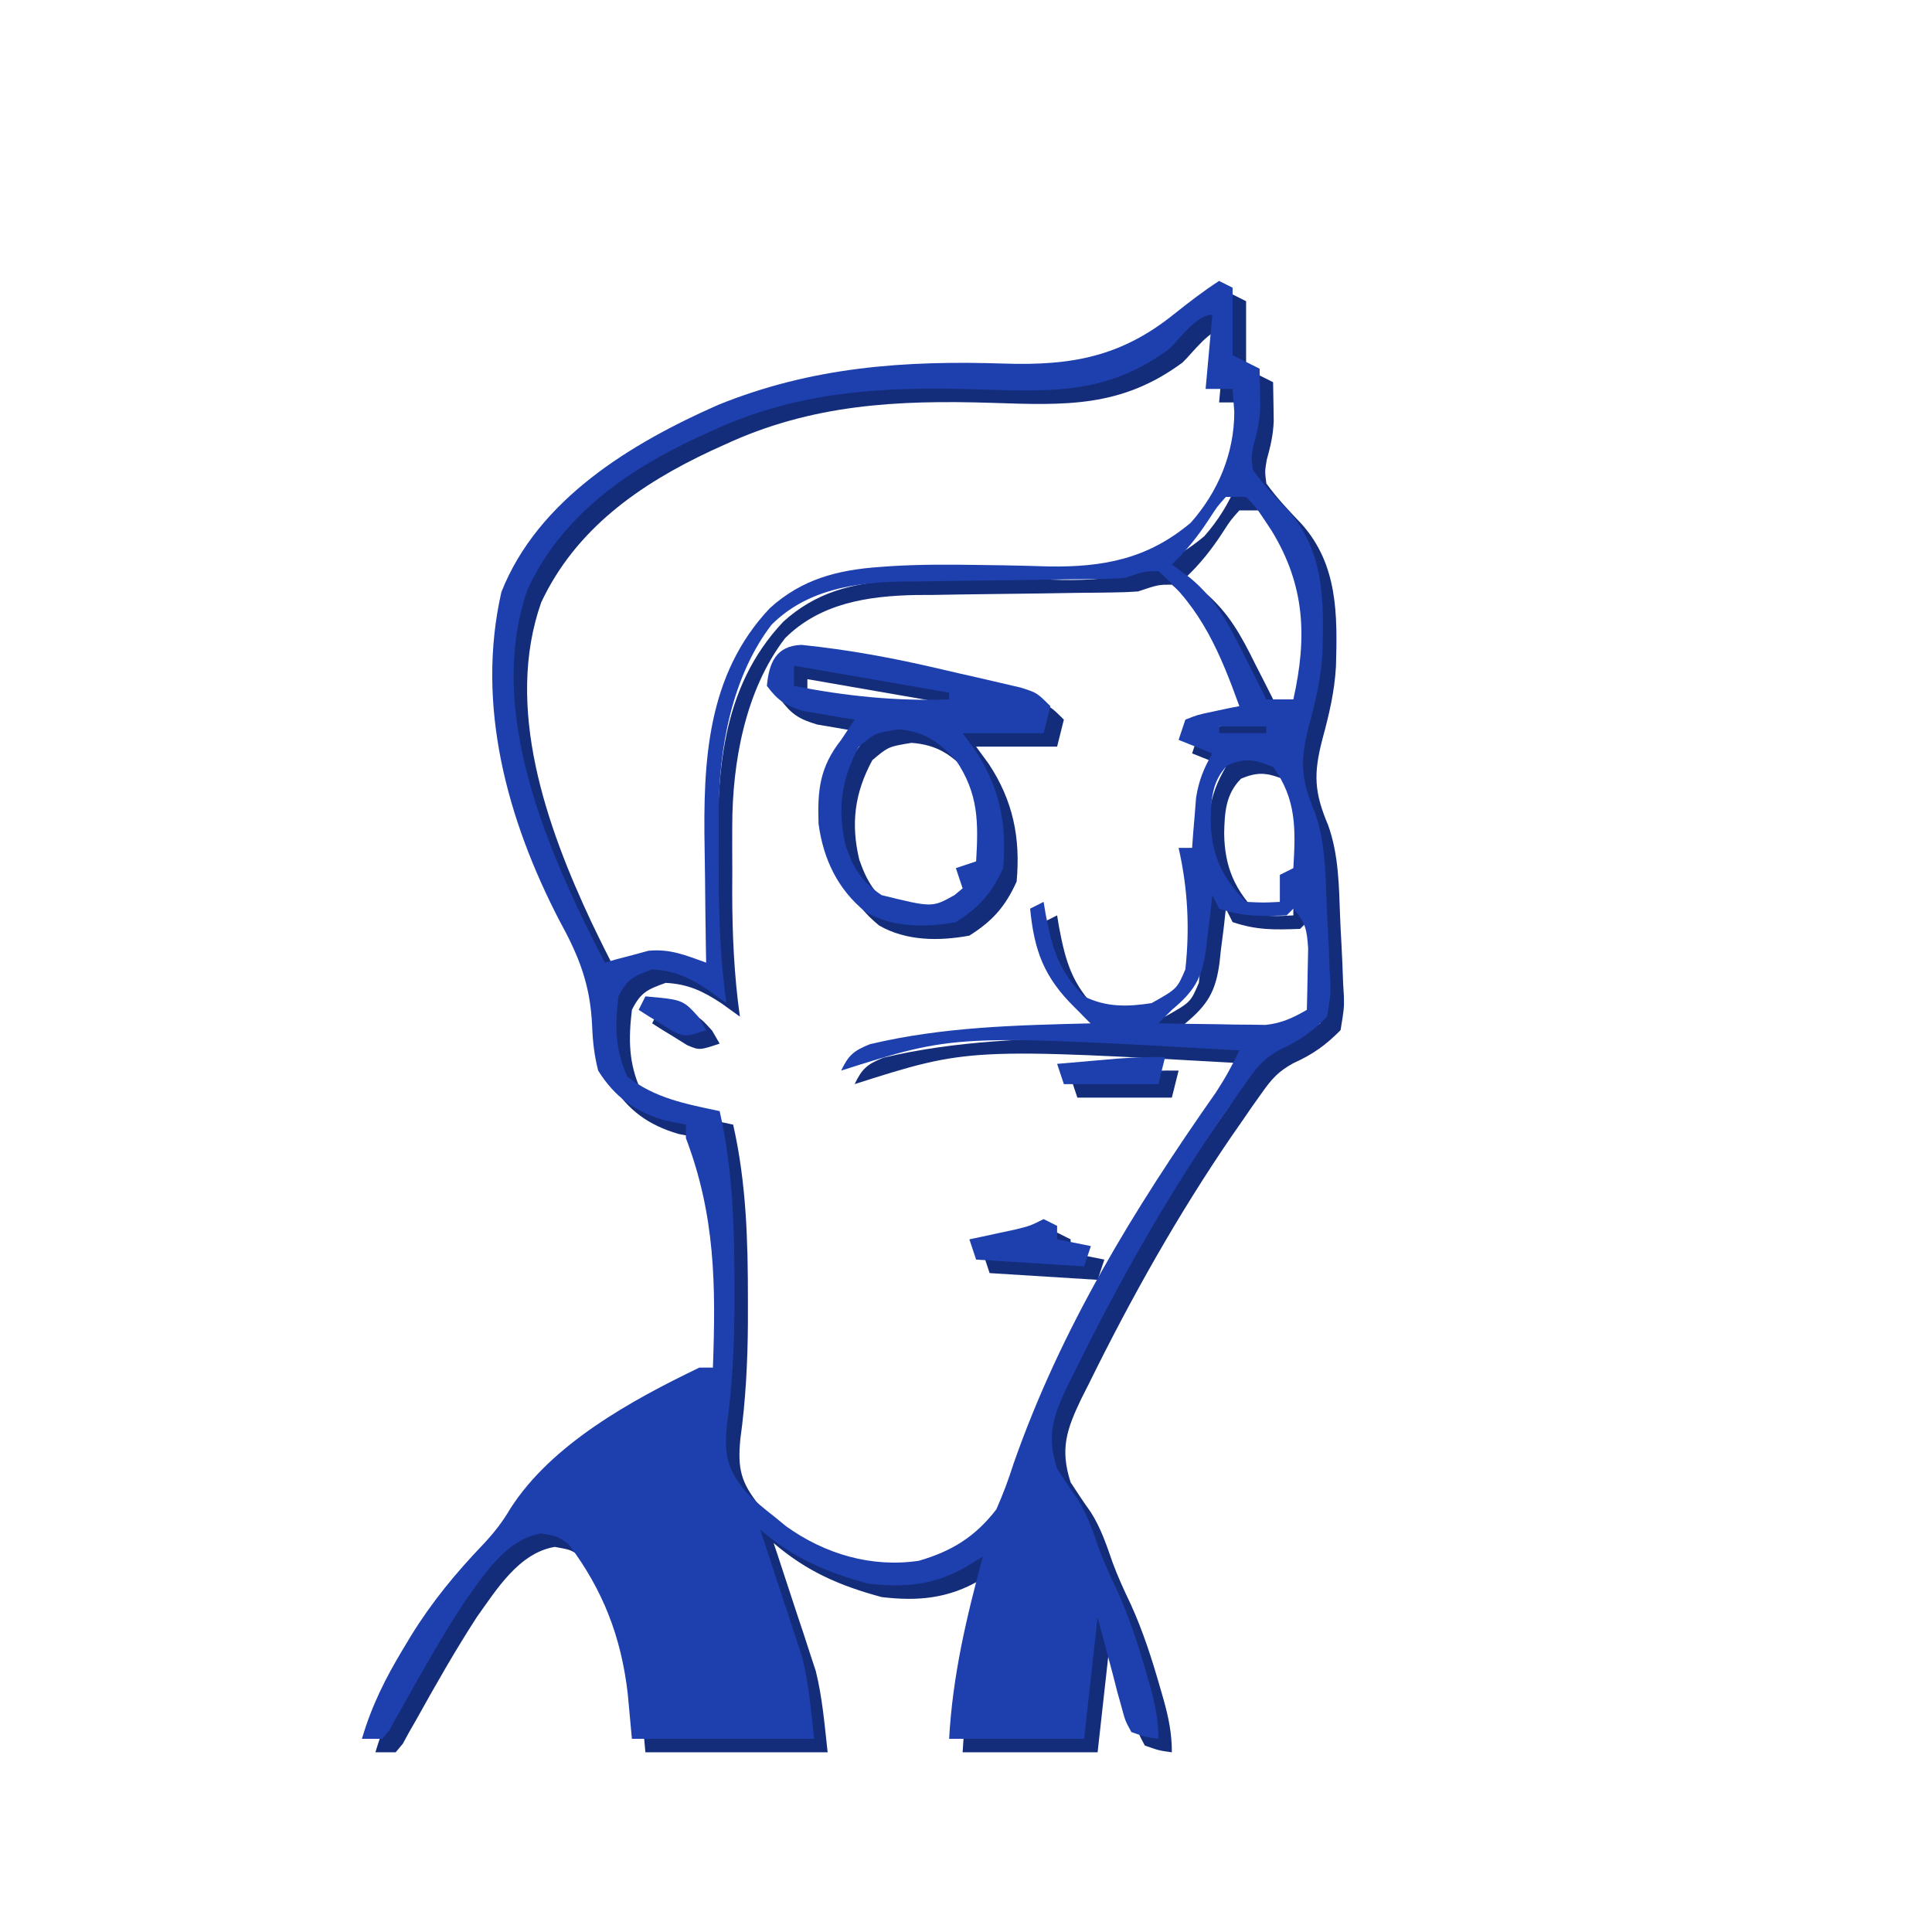
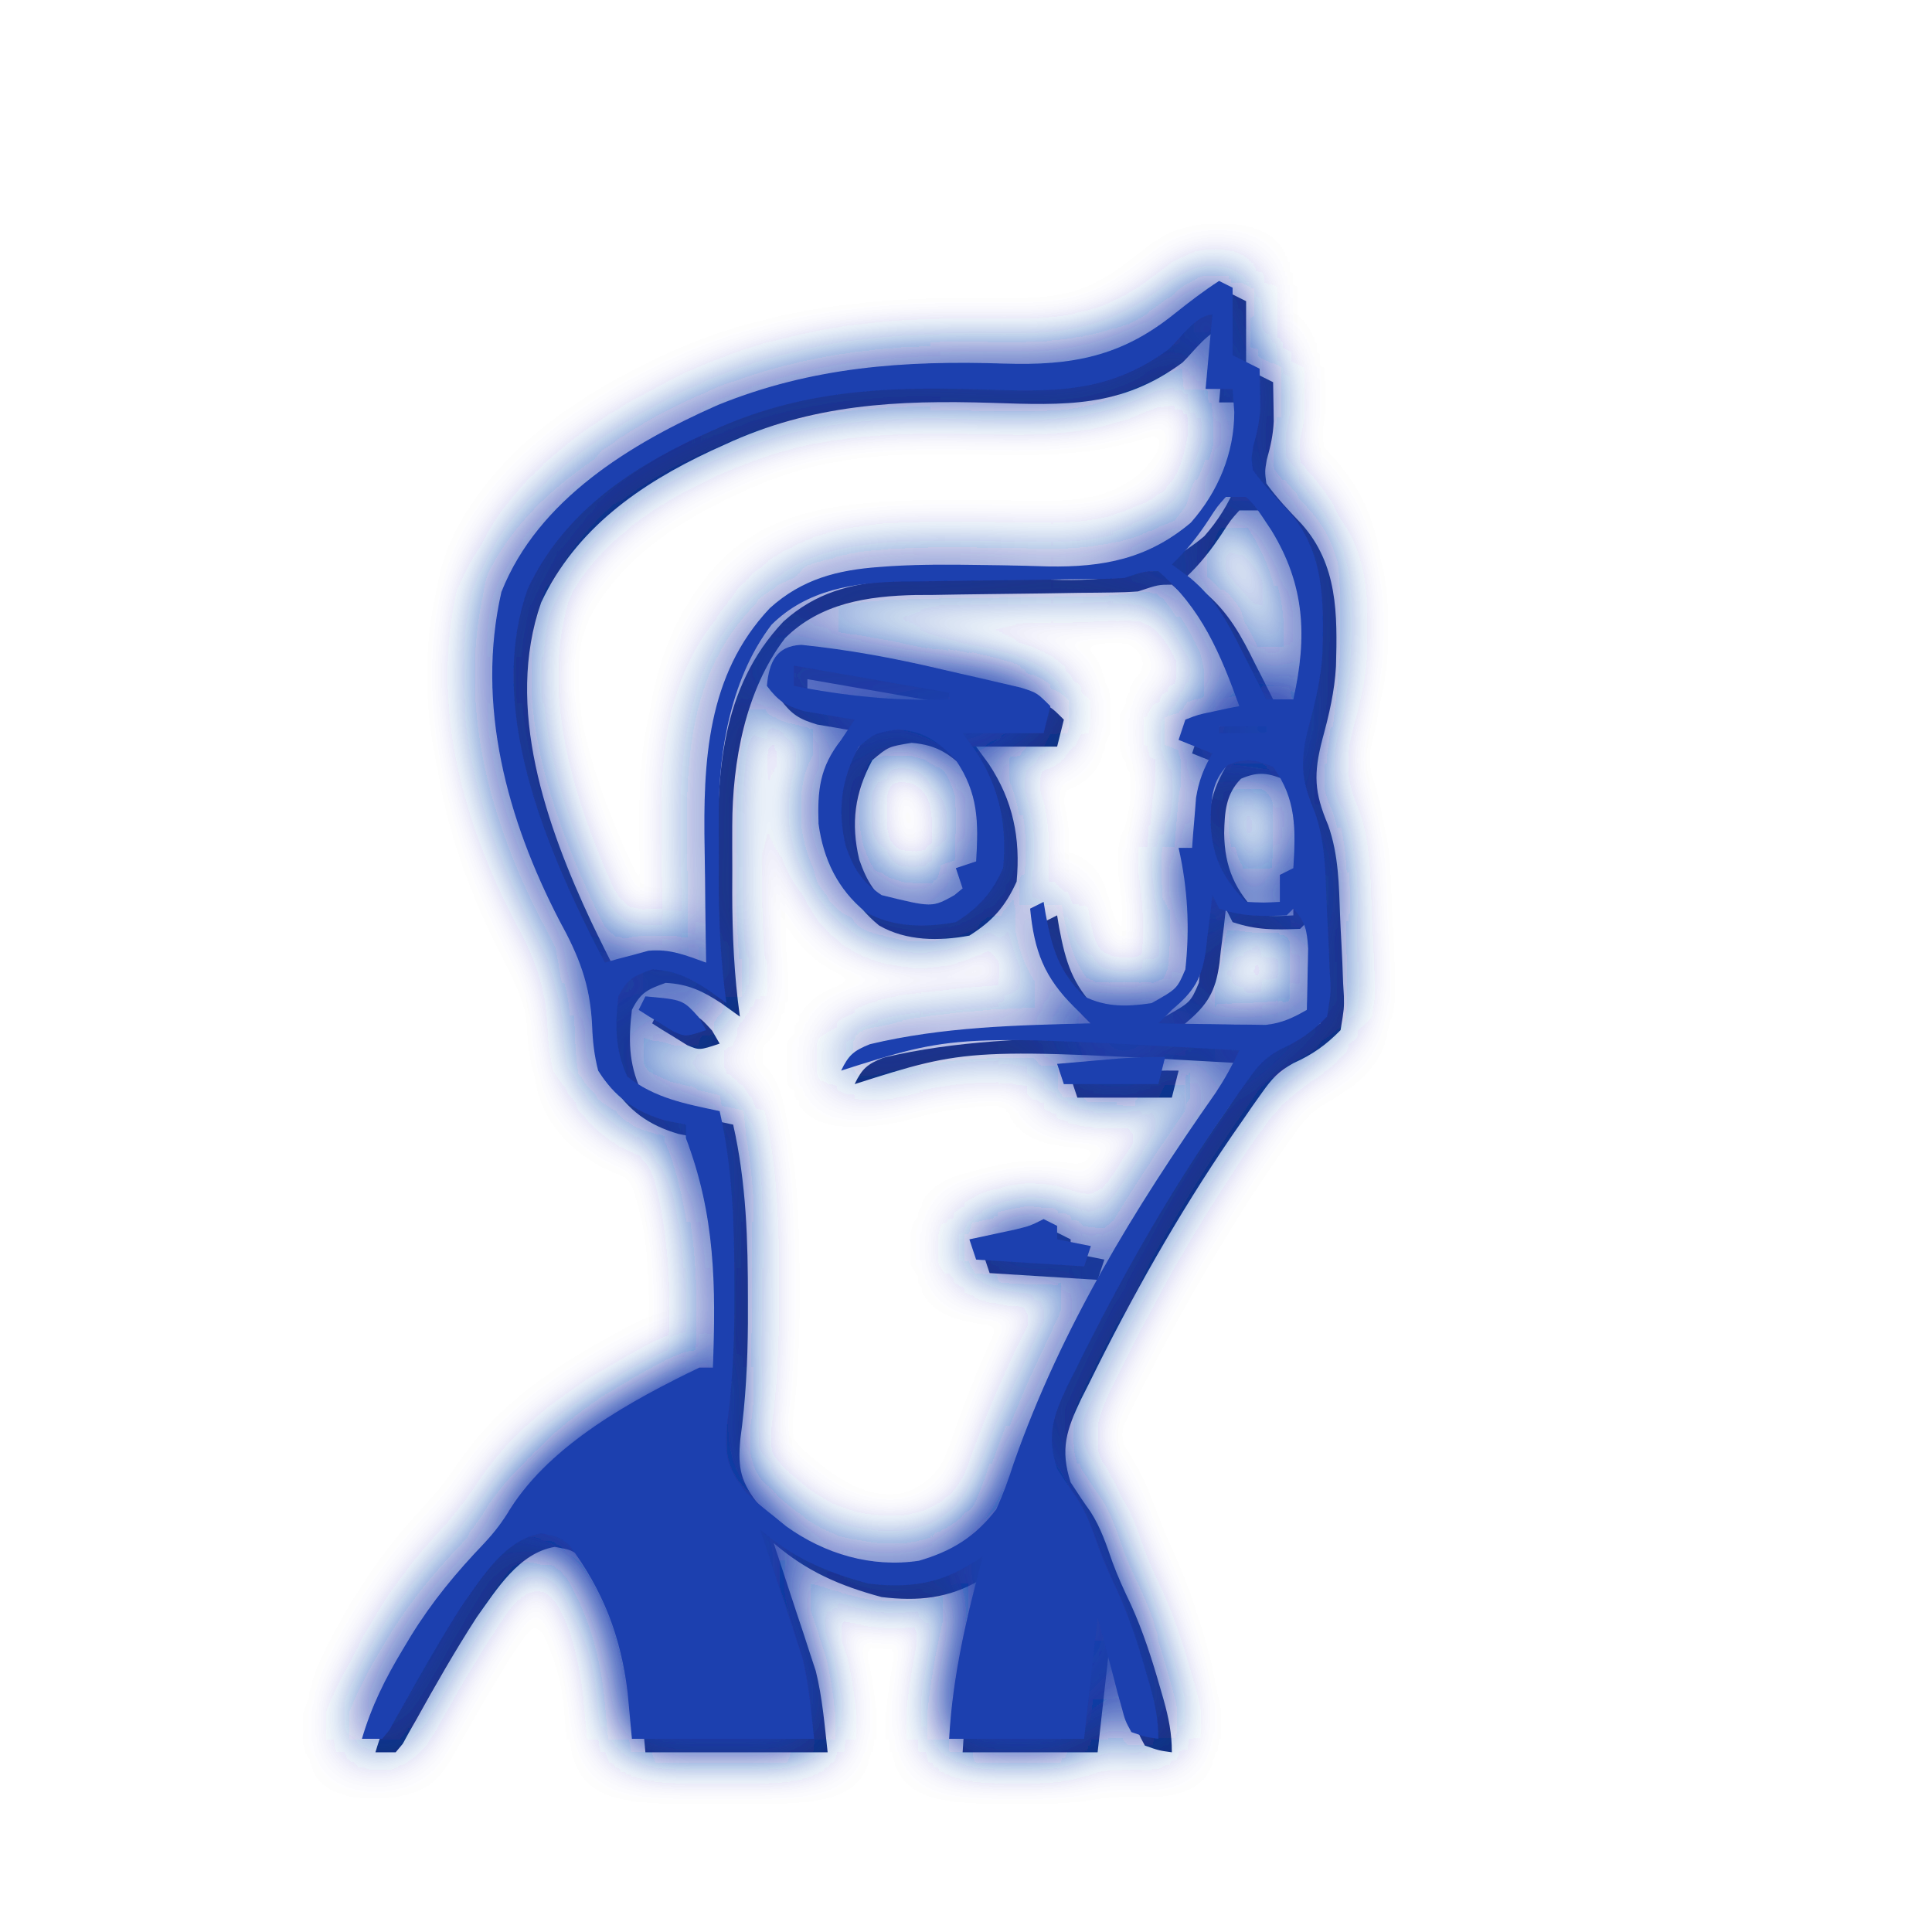
<svg xmlns="http://www.w3.org/2000/svg" version="1.1" width="229" height="229" viewBox="0 0 229 229">
+   <defs>
+     <filter id="glow">
+       <feGaussianBlur stdDeviation="4" result="blur" />
+       <feMerge>
+         <feMergeNode in="blur" />
+         <feMergeNode in="blur" />
+         <feMergeNode in="SourceGraphic" />
+       </feMerge>
+     </filter>
+   </defs>
  <g transform="translate(22.9,22.9) scale(0.8)">
    <g transform="translate(2,2)">
      <path d="M0 0 C0.33 0.165 0.33 0.165 2 1 C2 4.3 2 7.6 2 11 C2.66 11.33 2.66 11.33 6 13 C6.028 14.187 6.047 15.375 6.062 16.562 C6.068 16.929 6.068 16.929 6.094 18.785 C6.006 20.866 5.615 22.506 5.062 24.5 C4.77 26.223 4.77 26.223 5 28 C6.57 30.189 8.35 32.043 10.207 33.992 C15.598 40.03 15.533 47.381 15.316 55.113 C15.101 58.878 14.298 62.237 13.312 65.875 C11.956 71.061 12.097 73.779 14.16 78.648 C15.718 83.01 15.756 87.58 15.928 92.176 C15.978 93.446 16.041 94.715 16.115 95.984 C16.229 98.01 16.307 100.034 16.375 102.062 C16.413 102.694 16.452 103.325 16.491 103.975 C16.523 105.785 16.523 105.785 16 109 C13.793 111.242 11.853 112.616 8.994 113.903 C6.783 115.12 5.822 116.2 4.371 118.246 C3.899 118.909 3.427 119.571 2.941 120.253 C2.445 120.974 1.949 121.695 1.438 122.438 C0.914 123.192 0.39 123.946 -0.15 124.723 C-8.124 136.384 -15.018 148.641 -21.25 161.312 C-21.645 162.095 -22.041 162.877 -22.448 163.683 C-24.582 168.166 -25.597 171.056 -24 176 C-23.037 177.476 -22.071 178.95 -21.039 180.379 C-19.525 182.742 -18.697 185.247 -17.777 187.887 C-16.986 190.037 -16.048 192.058 -15.062 194.125 C-13.254 198.119 -11.956 202.17 -10.75 206.375 C-10.575 206.982 -10.4 207.59 -10.219 208.215 C-9.468 210.919 -9 213.177 -9 216 C-10.907 215.739 -10.907 215.739 -13 215 C-13.913 213.326 -13.913 213.326 -14.484 211.184 C-14.677 210.496 -14.87 209.808 -15.069 209.099 C-15.294 208.221 -15.519 207.343 -15.75 206.438 C-16.492 203.653 -17.235 200.869 -18 198 C-18.66 203.94 -19.32 209.88 -20 216 C-26.6 216 -33.2 216 -40 216 C-39.479 206.616 -37.44 198.047 -35 189 C-35.788 189.481 -36.575 189.962 -37.387 190.457 C-42.062 193.218 -46.649 193.649 -52 193 C-58.244 191.312 -63.113 189.192 -68 185 C-67.897 185.31 -67.897 185.31 -67.373 186.877 C-66.427 189.727 -65.495 192.582 -64.562 195.438 C-64.4 195.924 -64.4 195.924 -63.576 198.389 C-63.264 199.352 -62.951 200.316 -62.629 201.309 C-62.485 201.746 -62.485 201.746 -61.756 203.959 C-60.777 207.895 -60.448 211.969 -60 216 C-68.91 216 -77.82 216 -87 216 C-87.206 213.773 -87.412 211.545 -87.625 209.25 C-88.593 200.917 -91.285 193.925 -96.379 187.172 C-98 186 -98 186 -100.426 185.566 C-105.72 186.458 -109.013 191.82 -112 196 C-115.208 200.963 -118.131 206.092 -120.998 211.258 C-121.329 211.833 -121.659 212.408 -122 213 C-122.311 213.57 -122.621 214.141 -122.942 214.729 C-123.291 215.148 -123.64 215.568 -124 216 C-124.99 216 -125.98 216 -127 216 C-125.579 211.151 -123.542 207.07 -120.938 202.75 C-120.544 202.094 -120.151 201.438 -119.745 200.762 C-116.597 195.661 -113.067 191.401 -108.918 187.066 C-107.341 185.368 -106.166 183.854 -105 181.875 C-98.88 172.308 -86.994 165.806 -77 161 C-76.34 161 -75.68 161 -75 161 C-74.551 148.813 -74.643 138.457 -79 127 C-79 126.34 -79 125.68 -79 125 C-80.031 124.794 -81.062 124.588 -82.125 124.375 C-86.525 123.078 -89.55 120.912 -92 117 C-92.578 114.74 -92.806 112.672 -92.895 110.344 C-93.171 104.207 -94.856 100.023 -97.75 94.75 C-105.47 79.846 -110.159 62.864 -106.336 46.086 C-100.908 32.35 -87.071 24.034 -74.25 18.375 C-60.325 12.727 -46.626 11.754 -31.775 12.247 C-21.808 12.56 -14.503 11.224 -6.625 4.875 C-4.461 3.156 -2.324 1.497 0 0 Z M-7.406 10.078 C-16.488 16.808 -24.853 16.421 -35.688 16.062 C-49.662 15.628 -62.342 16.253 -75.25 22.25 C-75.918 22.553 -76.585 22.856 -77.273 23.168 C-87.885 28.134 -97.337 34.766 -102.438 45.625 C-107.914 61.176 -101.66 78.798 -95 93 C-93.709 95.69 -92.39 98.36 -91 101 C-90.42 100.832 -89.84 100.665 -89.242 100.492 C-88.852 100.39 -88.852 100.39 -86.875 99.875 C-86.109 99.666 -85.344 99.457 -84.555 99.242 C-81.303 98.934 -79.047 99.911 -76 101 C-76.016 100.124 -76.031 99.248 -76.048 98.345 C-76.103 95.035 -76.137 91.725 -76.165 88.415 C-76.18 86.993 -76.2 85.571 -76.226 84.15 C-76.458 71.275 -75.921 58.371 -66.555 48.473 C-61.815 44.192 -56.573 42.817 -50.25 42.375 C-49.68 42.334 -49.11 42.293 -48.523 42.251 C-44.216 41.995 -39.935 42.009 -35.621 42.082 C-35.051 42.09 -35.051 42.09 -32.169 42.129 C-29.888 42.167 -27.607 42.224 -25.327 42.3 C-17.166 42.439 -10.554 41.182 -4.188 35.812 C-0.14 31.23 2.239 25.543 2.25 19.438 C2.167 18.303 2.085 17.169 2 16 C0.68 16 -0.64 16 -2 16 C-1.67 12.37 -1.34 8.74 -1 5 C-3.338 5 -5.791 8.529 -7.406 10.078 Z M1 32 C-0.281 33.426 -0.281 33.426 -1.5 35.312 C-3.146 37.829 -4.811 39.931 -7 42 C-6.1 42.664 -5.2 43.328 -4.273 44.012 C-0.601 47.072 1.29 50.573 3.375 54.812 C3.729 55.505 4.084 56.198 4.449 56.912 C5.312 58.602 6.158 60.3 7 62 C8.32 62 9.64 62 11 62 C13.073 52.736 12.723 45.108 7.793 37.02 C5.413 33.417 5.413 33.417 4 32 C3.01 32 2.02 32 1 32 Z M-14 44 C-15.287 44.098 -16.579 44.145 -17.87 44.158 C-18.255 44.163 -18.255 44.163 -20.208 44.189 C-21.039 44.196 -21.87 44.203 -22.727 44.211 C-24.499 44.239 -26.271 44.268 -28.043 44.297 C-30.827 44.338 -33.611 44.375 -36.396 44.401 C-39.09 44.429 -41.783 44.475 -44.477 44.523 C-44.886 44.525 -44.886 44.525 -46.959 44.533 C-54.077 44.682 -61.095 45.745 -66.312 50.938 C-72.19 58.611 -74.122 69.276 -74.133 78.738 C-74.134 79.806 -74.135 80.874 -74.137 81.975 C-74.133 83.076 -74.129 84.178 -74.125 85.312 C-74.129 86.402 -74.133 87.492 -74.137 88.615 C-74.129 94.813 -73.864 100.86 -73 107 C-73.443 106.68 -73.443 106.68 -75.688 105.062 C-78.441 103.242 -80.635 102.177 -84 102 C-86.706 102.977 -87.703 103.405 -89 106 C-89.516 110.306 -89.502 113.901 -87.688 117.875 C-83.61 121.099 -79.022 121.935 -74 123 C-72.04 131.647 -71.807 140.156 -71.812 149 C-71.813 149.571 -71.813 149.571 -71.813 152.458 C-71.853 158.273 -72.142 163.869 -72.938 169.625 C-73.353 174.008 -72.849 176.058 -70.062 179.5 C-68.082 181.352 -68.082 181.352 -66 183 C-65.385 183.503 -64.77 184.005 -64.137 184.523 C-58.412 188.624 -51.499 190.675 -44.473 189.621 C-39.602 188.203 -36.135 186.073 -33 182 C-31.991 179.7 -31.188 177.564 -30.438 175.188 C-23.416 155.156 -12.616 137.541 -0.505 120.276 C0.845 118.234 1.964 116.214 3 114 C-39.102 111.623 -39.102 111.623 -56 117 C-54.891 114.692 -54.145 114.058 -51.734 113.086 C-40.934 110.513 -30.067 110.27 -19 110 C-19.394 109.612 -19.394 109.612 -21.391 107.648 C-25.949 103.164 -27.387 99.25 -28 93 C-27.34 92.67 -26.68 92.34 -26 92 C-25.902 92.592 -25.804 93.183 -25.703 93.793 C-24.725 98.959 -23.743 102.257 -20 106 C-16.74 107.63 -13.565 107.552 -10 107 C-6.23 104.879 -6.23 104.879 -5 102 C-4.329 95.902 -4.639 89.979 -6 84 C-5.34 84 -4.68 84 -4 84 C-3.976 83.662 -3.976 83.662 -3.852 81.953 C-3.777 81.061 -3.702 80.169 -3.625 79.25 C-3.59 78.809 -3.59 78.809 -3.414 76.578 C-3.001 74.009 -2.288 72.242 -1 70 C-2.65 69.34 -4.3 68.68 -6 68 C-5.835 67.505 -5.835 67.505 -5 65 C-3.152 64.27 -3.152 64.27 -0.938 63.812 C-0.204 63.654 0.529 63.495 1.285 63.332 C1.851 63.222 2.417 63.113 3 63 C0.209 55.284 -2.596 48.484 -9 43 C-11 43 -11 43 -14 44 Z M0 66 C0 66.33 0 66.66 0 67 C2.31 67 4.62 67 7 67 C7 66.67 7 66.34 7 66 C4.69 66 2.38 66 0 66 Z M1.25 71.75 C-1.031 74.031 -1.178 76.75 -1.25 79.812 C-1.194 84.893 0.364 88.364 4 92 C6.625 92.125 6.625 92.125 9 92 C9 90.68 9 89.36 9 88 C9.66 87.67 10.32 87.34 11 87 C11.346 81.23 11.477 76.795 8 72 C5.308 70.923 3.934 70.6 1.25 71.75 Z M-1 91 C-1.098 91.892 -1.196 92.784 -1.297 93.703 C-1.447 94.886 -1.598 96.068 -1.75 97.25 C-1.812 97.837 -1.874 98.423 -1.938 99.027 C-2.515 103.309 -3.71 105.263 -7 108 C-7.66 108.66 -8.32 109.32 -9 110 C-6.083 110.058 -3.167 110.094 -0.25 110.125 C0.575 110.142 1.4 110.159 2.25 110.176 C3.049 110.182 3.848 110.189 4.672 110.195 C5.038 110.201 5.038 110.201 6.894 110.227 C9.299 109.968 10.913 109.192 13 108 C13.054 106.063 13.093 104.125 13.125 102.188 C13.148 101.109 13.171 100.03 13.195 98.918 C13.009 96.136 12.814 95.036 11 93 C10.67 93.33 10.34 93.66 10 94 C6.191 94.141 3.625 94.208 0 93 C-0.33 92.34 -0.66 91.68 -1 91 Z " fill="#142d7a" transform="translate(152,13)" />
      <path d="M0 0 C7.021 0.718 13.841 1.986 20.704 3.609 C22.465 4.024 24.229 4.422 25.994 4.82 C27.111 5.08 28.228 5.34 29.379 5.607 C30.388 5.842 31.397 6.076 32.436 6.318 C34.875 7.08 34.875 7.08 36.875 9.08 C36.545 10.4 36.215 11.72 35.875 13.08 C31.915 13.08 27.955 13.08 23.875 13.08 C24.494 13.925 25.113 14.771 25.75 15.642 C29.35 21.08 30.473 26.622 29.875 33.08 C28.185 36.798 26.308 38.911 22.875 41.08 C18.378 41.903 13.546 41.902 9.5 39.58 C5.359 36.215 3.236 31.744 2.528 26.513 C2.357 21.527 2.694 18.118 5.875 14.08 C6.549 13.084 7.217 12.085 7.875 11.08 C7.532 11.025 7.532 11.025 5.793 10.748 C4.892 10.589 3.991 10.431 3.063 10.267 C2.169 10.117 1.276 9.966 0.356 9.81 C-2.328 9.02 -3.46 8.304 -5.125 6.08 C-4.813 2.651 -3.777 0.142 0 0 Z M-1.125 3.08 C-1.125 4.07 -1.125 5.06 -1.125 6.08 C6.628 7.595 13.976 8.36 21.875 8.08 C21.875 7.75 21.875 7.42 21.875 7.08 C18.08 6.42 18.08 6.42 -1.125 3.08 Z M21.875 8.08 C25.875 9.08 25.875 9.08 25.875 9.08 Z M8.5 15.08 C5.88 19.918 5.283 24.457 6.563 29.83 C7.717 33.112 8.91 35.103 11.875 37.08 C19.362 38.924 19.362 38.924 22.653 37.088 C23.056 36.755 23.46 36.422 23.875 36.08 C23.545 35.09 23.215 34.1 22.875 33.08 C23.865 32.75 24.855 32.42 25.875 32.08 C26.228 26.207 26.217 22.035 22.875 17.08 C20.207 14.264 18.161 12.822 14.313 12.517 C10.875 13.08 10.875 13.08 8.5 15.08 Z " fill="#142d7a" transform="translate(90.12476,66.92017)" />
      <path d="M0 0 C5.538 0.492 5.538 0.492 7.875 3.062 C8.061 3.382 8.061 3.382 9 5 C6 6 6 6 4.176 5.223 C3.561 4.84 2.946 4.457 2.312 4.062 C1.69 3.682 1.067 3.302 0.426 2.91 C-0.045 2.61 -0.515 2.309 -1 2 C-0.67 1.34 -0.34 0.68 0 0 Z " fill="#142d7a" transform="translate(67,119)" />
      <path d="M0 0 C-0.33 1.32 -0.66 2.64 -1 4 C-5.62 4 -10.24 4 -15 4 C-15.33 3.01 -15.66 2.02 -16 1 C-14.084 0.831 -12.167 0.665 -10.25 0.5 C-9.183 0.407 -8.115 0.314 -7.016 0.219 C-4.658 0.048 -2.361 -0.046 0 0 Z " fill="#142d7a" transform="translate(144,128)" />
      <path d="M0 0 C0.66 0.33 1.32 0.66 2 1 C2 1.66 2 2.32 2 3 C3.65 3.33 5.3 3.66 7 4 C6.67 4.99 6.34 5.98 6 7 C0.72 6.67 -4.56 6.34 -10 6 C-10.33 5.01 -10.66 4.02 -11 3 C-10.374 2.867 -9.747 2.734 -9.102 2.598 C-8.284 2.421 -7.467 2.244 -6.625 2.062 C-5.813 1.888 -5.001 1.714 -4.164 1.535 C-2 1 -2 1 0 0 Z " fill="#142d7a" transform="translate(126,152)" />
    </g>
-     <path d="M0 0 C0.33 0.165 0.33 0.165 2 1 C2 4.3 2 7.6 2 11 C2.66 11.33 2.66 11.33 6 13 C6.028 14.187 6.047 15.375 6.062 16.562 C6.068 16.929 6.068 16.929 6.094 18.785 C6.006 20.866 5.615 22.506 5.062 24.5 C4.77 26.223 4.77 26.223 5 28 C6.57 30.189 8.35 32.043 10.207 33.992 C15.598 40.03 15.533 47.381 15.316 55.113 C15.101 58.878 14.298 62.237 13.312 65.875 C11.956 71.061 12.097 73.779 14.16 78.648 C15.718 83.01 15.756 87.58 15.928 92.176 C15.978 93.446 16.041 94.715 16.115 95.984 C16.229 98.01 16.307 100.034 16.375 102.062 C16.413 102.694 16.452 103.325 16.491 103.975 C16.523 105.785 16.523 105.785 16 109 C13.793 111.242 11.853 112.616 8.994 113.903 C6.783 115.12 5.822 116.2 4.371 118.246 C3.899 118.909 3.427 119.571 2.941 120.253 C2.445 120.974 1.949 121.695 1.438 122.438 C0.914 123.192 0.39 123.946 -0.15 124.723 C-8.124 136.384 -15.018 148.641 -21.25 161.312 C-21.645 162.095 -22.041 162.877 -22.448 163.683 C-24.582 168.166 -25.597 171.056 -24 176 C-23.037 177.476 -22.071 178.95 -21.039 180.379 C-19.525 182.742 -18.697 185.247 -17.777 187.887 C-16.986 190.037 -16.048 192.058 -15.062 194.125 C-13.254 198.119 -11.956 202.17 -10.75 206.375 C-10.575 206.982 -10.4 207.59 -10.219 208.215 C-9.468 210.919 -9 213.177 -9 216 C-10.907 215.739 -10.907 215.739 -13 215 C-13.913 213.326 -13.913 213.326 -14.484 211.184 C-14.677 210.496 -14.87 209.808 -15.069 209.099 C-15.294 208.221 -15.519 207.343 -15.75 206.438 C-16.492 203.653 -17.235 200.869 -18 198 C-18.66 203.94 -19.32 209.88 -20 216 C-26.6 216 -33.2 216 -40 216 C-39.479 206.616 -37.44 198.047 -35 189 C-35.788 189.481 -36.575 189.962 -37.387 190.457 C-42.062 193.218 -46.649 193.649 -52 193 C-58.244 191.312 -63.113 189.192 -68 185 C-67.897 185.31 -67.897 185.31 -67.373 186.877 C-66.427 189.727 -65.495 192.582 -64.562 195.438 C-64.4 195.924 -64.4 195.924 -63.576 198.389 C-63.264 199.352 -62.951 200.316 -62.629 201.309 C-62.485 201.746 -62.485 201.746 -61.756 203.959 C-60.777 207.895 -60.448 211.969 -60 216 C-68.91 216 -77.82 216 -87 216 C-87.206 213.773 -87.412 211.545 -87.625 209.25 C-88.593 200.917 -91.285 193.925 -96.379 187.172 C-98 186 -98 186 -100.426 185.566 C-105.72 186.458 -109.013 191.82 -112 196 C-115.208 200.963 -118.131 206.092 -120.998 211.258 C-121.329 211.833 -121.659 212.408 -122 213 C-122.311 213.57 -122.621 214.141 -122.942 214.729 C-123.291 215.148 -123.64 215.568 -124 216 C-124.99 216 -125.98 216 -127 216 C-125.579 211.151 -123.542 207.07 -120.938 202.75 C-120.544 202.094 -120.151 201.438 -119.745 200.762 C-116.597 195.661 -113.067 191.401 -108.918 187.066 C-107.341 185.368 -106.166 183.854 -105 181.875 C-98.88 172.308 -86.994 165.806 -77 161 C-76.34 161 -75.68 161 -75 161 C-74.551 148.813 -74.643 138.457 -79 127 C-79 126.34 -79 125.68 -79 125 C-80.031 124.794 -81.062 124.588 -82.125 124.375 C-86.525 123.078 -89.55 120.912 -92 117 C-92.578 114.74 -92.806 112.672 -92.895 110.344 C-93.171 104.207 -94.856 100.023 -97.75 94.75 C-105.47 79.846 -110.159 62.864 -106.336 46.086 C-100.908 32.35 -87.071 24.034 -74.25 18.375 C-60.325 12.727 -46.626 11.754 -31.775 12.247 C-21.808 12.56 -14.503 11.224 -6.625 4.875 C-4.461 3.156 -2.324 1.497 0 0 Z M-7.406 10.078 C-16.488 16.808 -24.853 16.421 -35.688 16.062 C-49.662 15.628 -62.342 16.253 -75.25 22.25 C-75.918 22.553 -76.585 22.856 -77.273 23.168 C-87.885 28.134 -97.337 34.766 -102.438 45.625 C-107.914 61.176 -101.66 78.798 -95 93 C-93.709 95.69 -92.39 98.36 -91 101 C-90.42 100.832 -89.84 100.665 -89.242 100.492 C-88.852 100.39 -88.852 100.39 -86.875 99.875 C-86.109 99.666 -85.344 99.457 -84.555 99.242 C-81.303 98.934 -79.047 99.911 -76 101 C-76.016 100.124 -76.031 99.248 -76.048 98.345 C-76.103 95.035 -76.137 91.725 -76.165 88.415 C-76.18 86.993 -76.2 85.571 -76.226 84.15 C-76.458 71.275 -75.921 58.371 -66.555 48.473 C-61.815 44.192 -56.573 42.817 -50.25 42.375 C-49.68 42.334 -49.11 42.293 -48.523 42.251 C-44.216 41.995 -39.935 42.009 -35.621 42.082 C-35.051 42.09 -35.051 42.09 -32.169 42.129 C-29.888 42.167 -27.607 42.224 -25.327 42.3 C-17.166 42.439 -10.554 41.182 -4.188 35.812 C-0.14 31.23 2.239 25.543 2.25 19.438 C2.167 18.303 2.085 17.169 2 16 C0.68 16 -0.64 16 -2 16 C-1.67 12.37 -1.34 8.74 -1 5 C-3.338 5 -5.791 8.529 -7.406 10.078 Z M1 32 C-0.281 33.426 -0.281 33.426 -1.5 35.312 C-3.146 37.829 -4.811 39.931 -7 42 C-6.1 42.664 -5.2 43.328 -4.273 44.012 C-0.601 47.072 1.29 50.573 3.375 54.812 C3.729 55.505 4.084 56.198 4.449 56.912 C5.312 58.602 6.158 60.3 7 62 C8.32 62 9.64 62 11 62 C13.073 52.736 12.723 45.108 7.793 37.02 C5.413 33.417 5.413 33.417 4 32 C3.01 32 2.02 32 1 32 Z M-14 44 C-15.287 44.098 -16.579 44.145 -17.87 44.158 C-18.255 44.163 -18.255 44.163 -20.208 44.189 C-21.039 44.196 -21.87 44.203 -22.727 44.211 C-24.499 44.239 -26.271 44.268 -28.043 44.297 C-30.827 44.338 -33.611 44.375 -36.396 44.401 C-39.09 44.429 -41.783 44.475 -44.477 44.523 C-44.886 44.525 -44.886 44.525 -46.959 44.533 C-54.077 44.682 -61.095 45.745 -66.312 50.938 C-72.19 58.611 -74.122 69.276 -74.133 78.738 C-74.134 79.806 -74.135 80.874 -74.137 81.975 C-74.133 83.076 -74.129 84.178 -74.125 85.312 C-74.129 86.402 -74.133 87.492 -74.137 88.615 C-74.129 94.813 -73.864 100.86 -73 107 C-73.443 106.68 -73.443 106.68 -75.688 105.062 C-78.441 103.242 -80.635 102.177 -84 102 C-86.706 102.977 -87.703 103.405 -89 106 C-89.516 110.306 -89.502 113.901 -87.688 117.875 C-83.61 121.099 -79.022 121.935 -74 123 C-72.04 131.647 -71.807 140.156 -71.812 149 C-71.813 149.571 -71.813 149.571 -71.813 152.458 C-71.853 158.273 -72.142 163.869 -72.938 169.625 C-73.353 174.008 -72.849 176.058 -70.062 179.5 C-68.082 181.352 -68.082 181.352 -66 183 C-65.385 183.503 -64.77 184.005 -64.137 184.523 C-58.412 188.624 -51.499 190.675 -44.473 189.621 C-39.602 188.203 -36.135 186.073 -33 182 C-31.991 179.7 -31.188 177.564 -30.438 175.188 C-23.416 155.156 -12.616 137.541 -0.505 120.276 C0.845 118.234 1.964 116.214 3 114 C-39.102 111.623 -39.102 111.623 -56 117 C-54.891 114.692 -54.145 114.058 -51.734 113.086 C-40.934 110.513 -30.067 110.27 -19 110 C-19.394 109.612 -19.394 109.612 -21.391 107.648 C-25.949 103.164 -27.387 99.25 -28 93 C-27.34 92.67 -26.68 92.34 -26 92 C-25.902 92.592 -25.804 93.183 -25.703 93.793 C-24.725 98.959 -23.743 102.257 -20 106 C-16.74 107.63 -13.565 107.552 -10 107 C-6.23 104.879 -6.23 104.879 -5 102 C-4.329 95.902 -4.639 89.979 -6 84 C-5.34 84 -4.68 84 -4 84 C-3.976 83.662 -3.976 83.662 -3.852 81.953 C-3.777 81.061 -3.702 80.169 -3.625 79.25 C-3.59 78.809 -3.59 78.809 -3.414 76.578 C-3.001 74.009 -2.288 72.242 -1 70 C-2.65 69.34 -4.3 68.68 -6 68 C-5.835 67.505 -5.835 67.505 -5 65 C-3.152 64.27 -3.152 64.27 -0.938 63.812 C-0.204 63.654 0.529 63.495 1.285 63.332 C1.851 63.222 2.417 63.113 3 63 C0.209 55.284 -2.596 48.484 -9 43 C-11 43 -11 43 -14 44 Z M0 66 C0 66.33 0 66.66 0 67 C2.31 67 4.62 67 7 67 C7 66.67 7 66.34 7 66 C4.69 66 2.38 66 0 66 Z M1.25 71.75 C-1.031 74.031 -1.178 76.75 -1.25 79.812 C-1.194 84.893 0.364 88.364 4 92 C6.625 92.125 6.625 92.125 9 92 C9 90.68 9 89.36 9 88 C9.66 87.67 10.32 87.34 11 87 C11.346 81.23 11.477 76.795 8 72 C5.308 70.923 3.934 70.6 1.25 71.75 Z M-1 91 C-1.098 91.892 -1.196 92.784 -1.297 93.703 C-1.447 94.886 -1.598 96.068 -1.75 97.25 C-1.812 97.837 -1.874 98.423 -1.938 99.027 C-2.515 103.309 -3.71 105.263 -7 108 C-7.66 108.66 -8.32 109.32 -9 110 C-6.083 110.058 -3.167 110.094 -0.25 110.125 C0.575 110.142 1.4 110.159 2.25 110.176 C3.049 110.182 3.848 110.189 4.672 110.195 C5.038 110.201 5.038 110.201 6.894 110.227 C9.299 109.968 10.913 109.192 13 108 C13.054 106.063 13.093 104.125 13.125 102.188 C13.148 101.109 13.171 100.03 13.195 98.918 C13.009 96.136 12.814 95.036 11 93 C10.67 93.33 10.34 93.66 10 94 C6.191 94.141 3.625 94.208 0 93 C-0.33 92.34 -0.66 91.68 -1 91 Z " fill="#1e40af" transform="translate(152,13)" />
-     <path d="M0 0 C7.021 0.718 13.841 1.986 20.704 3.609 C22.465 4.024 24.229 4.422 25.994 4.82 C27.111 5.08 28.228 5.34 29.379 5.607 C30.388 5.842 31.397 6.076 32.436 6.318 C34.875 7.08 34.875 7.08 36.875 9.08 C36.545 10.4 36.215 11.72 35.875 13.08 C31.915 13.08 27.955 13.08 23.875 13.08 C24.494 13.925 25.113 14.771 25.75 15.642 C29.35 21.08 30.473 26.622 29.875 33.08 C28.185 36.798 26.308 38.911 22.875 41.08 C18.378 41.903 13.546 41.902 9.5 39.58 C5.359 36.215 3.236 31.744 2.528 26.513 C2.357 21.527 2.694 18.118 5.875 14.08 C6.549 13.084 7.217 12.085 7.875 11.08 C7.532 11.025 7.532 11.025 5.793 10.748 C4.892 10.589 3.991 10.431 3.063 10.267 C2.169 10.117 1.276 9.966 0.356 9.81 C-2.328 9.02 -3.46 8.304 -5.125 6.08 C-4.813 2.651 -3.777 0.142 0 0 Z M-1.125 3.08 C-1.125 4.07 -1.125 5.06 -1.125 6.08 C6.628 7.595 13.976 8.36 21.875 8.08 C21.875 7.75 21.875 7.42 21.875 7.08 C18.08 6.42 18.08 6.42 -1.125 3.08 Z M21.875 8.08 C25.875 9.08 25.875 9.08 25.875 9.08 Z M8.5 15.08 C5.88 19.918 5.283 24.457 6.563 29.83 C7.717 33.112 8.91 35.103 11.875 37.08 C19.362 38.924 19.362 38.924 22.653 37.088 C23.056 36.755 23.46 36.422 23.875 36.08 C23.545 35.09 23.215 34.1 22.875 33.08 C23.865 32.75 24.855 32.42 25.875 32.08 C26.228 26.207 26.217 22.035 22.875 17.08 C20.207 14.264 18.161 12.822 14.313 12.517 C10.875 13.08 10.875 13.08 8.5 15.08 Z " fill="#1e40af" transform="translate(90.12476,66.92017)" />
-     <path d="M0 0 C5.538 0.492 5.538 0.492 7.875 3.062 C8.061 3.382 8.061 3.382 9 5 C6 6 6 6 4.176 5.223 C3.561 4.84 2.946 4.457 2.312 4.062 C1.69 3.682 1.067 3.302 0.426 2.91 C-0.045 2.61 -0.515 2.309 -1 2 C-0.67 1.34 -0.34 0.68 0 0 Z " fill="#1e40af" transform="translate(67,119)" />
-     <path d="M0 0 C-0.33 1.32 -0.66 2.64 -1 4 C-5.62 4 -10.24 4 -15 4 C-15.33 3.01 -15.66 2.02 -16 1 C-14.084 0.831 -12.167 0.665 -10.25 0.5 C-9.183 0.407 -8.115 0.314 -7.016 0.219 C-4.658 0.048 -2.361 -0.046 0 0 Z " fill="#1e40af" transform="translate(144,128)" />
-     <path d="M0 0 C0.66 0.33 1.32 0.66 2 1 C2 1.66 2 2.32 2 3 C3.65 3.33 5.3 3.66 7 4 C6.67 4.99 6.34 5.98 6 7 C0.72 6.67 -4.56 6.34 -10 6 C-10.33 5.01 -10.66 4.02 -11 3 C-10.374 2.867 -9.747 2.734 -9.102 2.598 C-8.284 2.421 -7.467 2.244 -6.625 2.062 C-5.813 1.888 -5.001 1.714 -4.164 1.535 C-2 1 -2 1 0 0 Z " fill="#1e40af" transform="translate(126,152)" />
+     <g filter="url(#glow)">
+       <path d="M0 0 C0.33 0.165 0.33 0.165 2 1 C2 4.3 2 7.6 2 11 C2.66 11.33 2.66 11.33 6 13 C6.028 14.187 6.047 15.375 6.062 16.562 C6.068 16.929 6.068 16.929 6.094 18.785 C6.006 20.866 5.615 22.506 5.062 24.5 C4.77 26.223 4.77 26.223 5 28 C6.57 30.189 8.35 32.043 10.207 33.992 C15.598 40.03 15.533 47.381 15.316 55.113 C15.101 58.878 14.298 62.237 13.312 65.875 C11.956 71.061 12.097 73.779 14.16 78.648 C15.718 83.01 15.756 87.58 15.928 92.176 C15.978 93.446 16.041 94.715 16.115 95.984 C16.229 98.01 16.307 100.034 16.375 102.062 C16.413 102.694 16.452 103.325 16.491 103.975 C16.523 105.785 16.523 105.785 16 109 C13.793 111.242 11.853 112.616 8.994 113.903 C6.783 115.12 5.822 116.2 4.371 118.246 C3.899 118.909 3.427 119.571 2.941 120.253 C2.445 120.974 1.949 121.695 1.438 122.438 C0.914 123.192 0.39 123.946 -0.15 124.723 C-8.124 136.384 -15.018 148.641 -21.25 161.312 C-21.645 162.095 -22.041 162.877 -22.448 163.683 C-24.582 168.166 -25.597 171.056 -24 176 C-23.037 177.476 -22.071 178.95 -21.039 180.379 C-19.525 182.742 -18.697 185.247 -17.777 187.887 C-16.986 190.037 -16.048 192.058 -15.062 194.125 C-13.254 198.119 -11.956 202.17 -10.75 206.375 C-10.575 206.982 -10.4 207.59 -10.219 208.215 C-9.468 210.919 -9 213.177 -9 216 C-10.907 215.739 -10.907 215.739 -13 215 C-13.913 213.326 -13.913 213.326 -14.484 211.184 C-14.677 210.496 -14.87 209.808 -15.069 209.099 C-15.294 208.221 -15.519 207.343 -15.75 206.438 C-16.492 203.653 -17.235 200.869 -18 198 C-18.66 203.94 -19.32 209.88 -20 216 C-26.6 216 -33.2 216 -40 216 C-39.479 206.616 -37.44 198.047 -35 189 C-35.788 189.481 -36.575 189.962 -37.387 190.457 C-42.062 193.218 -46.649 193.649 -52 193 C-58.244 191.312 -63.113 189.192 -68 185 C-67.897 185.31 -67.897 185.31 -67.373 186.877 C-66.427 189.727 -65.495 192.582 -64.562 195.438 C-64.4 195.924 -64.4 195.924 -63.576 198.389 C-63.264 199.352 -62.951 200.316 -62.629 201.309 C-62.485 201.746 -62.485 201.746 -61.756 203.959 C-60.777 207.895 -60.448 211.969 -60 216 C-68.91 216 -77.82 216 -87 216 C-87.206 213.773 -87.412 211.545 -87.625 209.25 C-88.593 200.917 -91.285 193.925 -96.379 187.172 C-98 186 -98 186 -100.426 185.566 C-105.72 186.458 -109.013 191.82 -112 196 C-115.208 200.963 -118.131 206.092 -120.998 211.258 C-121.329 211.833 -121.659 212.408 -122 213 C-122.311 213.57 -122.621 214.141 -122.942 214.729 C-123.291 215.148 -123.64 215.568 -124 216 C-124.99 216 -125.98 216 -127 216 C-125.579 211.151 -123.542 207.07 -120.938 202.75 C-120.544 202.094 -120.151 201.438 -119.745 200.762 C-116.597 195.661 -113.067 191.401 -108.918 187.066 C-107.341 185.368 -106.166 183.854 -105 181.875 C-98.88 172.308 -86.994 165.806 -77 161 C-76.34 161 -75.68 161 -75 161 C-74.551 148.813 -74.643 138.457 -79 127 C-79 126.34 -79 125.68 -79 125 C-80.031 124.794 -81.062 124.588 -82.125 124.375 C-86.525 123.078 -89.55 120.912 -92 117 C-92.578 114.74 -92.806 112.672 -92.895 110.344 C-93.171 104.207 -94.856 100.023 -97.75 94.75 C-105.47 79.846 -110.159 62.864 -106.336 46.086 C-100.908 32.35 -87.071 24.034 -74.25 18.375 C-60.325 12.727 -46.626 11.754 -31.775 12.247 C-21.808 12.56 -14.503 11.224 -6.625 4.875 C-4.461 3.156 -2.324 1.497 0 0 Z M-7.406 10.078 C-16.488 16.808 -24.853 16.421 -35.688 16.062 C-49.662 15.628 -62.342 16.253 -75.25 22.25 C-75.918 22.553 -76.585 22.856 -77.273 23.168 C-87.885 28.134 -97.337 34.766 -102.438 45.625 C-107.914 61.176 -101.66 78.798 -95 93 C-93.709 95.69 -92.39 98.36 -91 101 C-90.42 100.832 -89.84 100.665 -89.242 100.492 C-88.852 100.39 -88.852 100.39 -86.875 99.875 C-86.109 99.666 -85.344 99.457 -84.555 99.242 C-81.303 98.934 -79.047 99.911 -76 101 C-76.016 100.124 -76.031 99.248 -76.048 98.345 C-76.103 95.035 -76.137 91.725 -76.165 88.415 C-76.18 86.993 -76.2 85.571 -76.226 84.15 C-76.458 71.275 -75.921 58.371 -66.555 48.473 C-61.815 44.192 -56.573 42.817 -50.25 42.375 C-49.68 42.334 -49.11 42.293 -48.523 42.251 C-44.216 41.995 -39.935 42.009 -35.621 42.082 C-35.051 42.09 -35.051 42.09 -32.169 42.129 C-29.888 42.167 -27.607 42.224 -25.327 42.3 C-17.166 42.439 -10.554 41.182 -4.188 35.812 C-0.14 31.23 2.239 25.543 2.25 19.438 C2.167 18.303 2.085 17.169 2 16 C0.68 16 -0.64 16 -2 16 C-1.67 12.37 -1.34 8.74 -1 5 C-3.338 5 -5.791 8.529 -7.406 10.078 Z M1 32 C-0.281 33.426 -0.281 33.426 -1.5 35.312 C-3.146 37.829 -4.811 39.931 -7 42 C-6.1 42.664 -5.2 43.328 -4.273 44.012 C-0.601 47.072 1.29 50.573 3.375 54.812 C3.729 55.505 4.084 56.198 4.449 56.912 C5.312 58.602 6.158 60.3 7 62 C8.32 62 9.64 62 11 62 C13.073 52.736 12.723 45.108 7.793 37.02 C5.413 33.417 5.413 33.417 4 32 C3.01 32 2.02 32 1 32 Z M-14 44 C-15.287 44.098 -16.579 44.145 -17.87 44.158 C-18.255 44.163 -18.255 44.163 -20.208 44.189 C-21.039 44.196 -21.87 44.203 -22.727 44.211 C-24.499 44.239 -26.271 44.268 -28.043 44.297 C-30.827 44.338 -33.611 44.375 -36.396 44.401 C-39.09 44.429 -41.783 44.475 -44.477 44.523 C-44.886 44.525 -44.886 44.525 -46.959 44.533 C-54.077 44.682 -61.095 45.745 -66.312 50.938 C-72.19 58.611 -74.122 69.276 -74.133 78.738 C-74.134 79.806 -74.135 80.874 -74.137 81.975 C-74.133 83.076 -74.129 84.178 -74.125 85.312 C-74.129 86.402 -74.133 87.492 -74.137 88.615 C-74.129 94.813 -73.864 100.86 -73 107 C-73.443 106.68 -73.443 106.68 -75.688 105.062 C-78.441 103.242 -80.635 102.177 -84 102 C-86.706 102.977 -87.703 103.405 -89 106 C-89.516 110.306 -89.502 113.901 -87.688 117.875 C-83.61 121.099 -79.022 121.935 -74 123 C-72.04 131.647 -71.807 140.156 -71.812 149 C-71.813 149.571 -71.813 149.571 -71.813 152.458 C-71.853 158.273 -72.142 163.869 -72.938 169.625 C-73.353 174.008 -72.849 176.058 -70.062 179.5 C-68.082 181.352 -68.082 181.352 -66 183 C-65.385 183.503 -64.77 184.005 -64.137 184.523 C-58.412 188.624 -51.499 190.675 -44.473 189.621 C-39.602 188.203 -36.135 186.073 -33 182 C-31.991 179.7 -31.188 177.564 -30.438 175.188 C-23.416 155.156 -12.616 137.541 -0.505 120.276 C0.845 118.234 1.964 116.214 3 114 C-39.102 111.623 -39.102 111.623 -56 117 C-54.891 114.692 -54.145 114.058 -51.734 113.086 C-40.934 110.513 -30.067 110.27 -19 110 C-19.394 109.612 -19.394 109.612 -21.391 107.648 C-25.949 103.164 -27.387 99.25 -28 93 C-27.34 92.67 -26.68 92.34 -26 92 C-25.902 92.592 -25.804 93.183 -25.703 93.793 C-24.725 98.959 -23.743 102.257 -20 106 C-16.74 107.63 -13.565 107.552 -10 107 C-6.23 104.879 -6.23 104.879 -5 102 C-4.329 95.902 -4.639 89.979 -6 84 C-5.34 84 -4.68 84 -4 84 C-3.976 83.662 -3.976 83.662 -3.852 81.953 C-3.777 81.061 -3.702 80.169 -3.625 79.25 C-3.59 78.809 -3.59 78.809 -3.414 76.578 C-3.001 74.009 -2.288 72.242 -1 70 C-2.65 69.34 -4.3 68.68 -6 68 C-5.835 67.505 -5.835 67.505 -5 65 C-3.152 64.27 -3.152 64.27 -0.938 63.812 C-0.204 63.654 0.529 63.495 1.285 63.332 C1.851 63.222 2.417 63.113 3 63 C0.209 55.284 -2.596 48.484 -9 43 C-11 43 -11 43 -14 44 Z M0 66 C0 66.33 0 66.66 0 67 C2.31 67 4.62 67 7 67 C7 66.67 7 66.34 7 66 C4.69 66 2.38 66 0 66 Z M1.25 71.75 C-1.031 74.031 -1.178 76.75 -1.25 79.812 C-1.194 84.893 0.364 88.364 4 92 C6.625 92.125 6.625 92.125 9 92 C9 90.68 9 89.36 9 88 C9.66 87.67 10.32 87.34 11 87 C11.346 81.23 11.477 76.795 8 72 C5.308 70.923 3.934 70.6 1.25 71.75 Z M-1 91 C-1.098 91.892 -1.196 92.784 -1.297 93.703 C-1.447 94.886 -1.598 96.068 -1.75 97.25 C-1.812 97.837 -1.874 98.423 -1.938 99.027 C-2.515 103.309 -3.71 105.263 -7 108 C-7.66 108.66 -8.32 109.32 -9 110 C-6.083 110.058 -3.167 110.094 -0.25 110.125 C0.575 110.142 1.4 110.159 2.25 110.176 C3.049 110.182 3.848 110.189 4.672 110.195 C5.038 110.201 5.038 110.201 6.894 110.227 C9.299 109.968 10.913 109.192 13 108 C13.054 106.063 13.093 104.125 13.125 102.188 C13.148 101.109 13.171 100.03 13.195 98.918 C13.009 96.136 12.814 95.036 11 93 C10.67 93.33 10.34 93.66 10 94 C6.191 94.141 3.625 94.208 0 93 C-0.33 92.34 -0.66 91.68 -1 91 Z " fill="#1e40af" transform="translate(152,13)" />
+       <path d="M0 0 C7.021 0.718 13.841 1.986 20.704 3.609 C22.465 4.024 24.229 4.422 25.994 4.82 C27.111 5.08 28.228 5.34 29.379 5.607 C30.388 5.842 31.397 6.076 32.436 6.318 C34.875 7.08 34.875 7.08 36.875 9.08 C36.545 10.4 36.215 11.72 35.875 13.08 C31.915 13.08 27.955 13.08 23.875 13.08 C24.494 13.925 25.113 14.771 25.75 15.642 C29.35 21.08 30.473 26.622 29.875 33.08 C28.185 36.798 26.308 38.911 22.875 41.08 C18.378 41.903 13.546 41.902 9.5 39.58 C5.359 36.215 3.236 31.744 2.528 26.513 C2.357 21.527 2.694 18.118 5.875 14.08 C6.549 13.084 7.217 12.085 7.875 11.08 C7.532 11.025 7.532 11.025 5.793 10.748 C4.892 10.589 3.991 10.431 3.063 10.267 C2.169 10.117 1.276 9.966 0.356 9.81 C-2.328 9.02 -3.46 8.304 -5.125 6.08 C-4.813 2.651 -3.777 0.142 0 0 Z M-1.125 3.08 C-1.125 4.07 -1.125 5.06 -1.125 6.08 C6.628 7.595 13.976 8.36 21.875 8.08 C21.875 7.75 21.875 7.42 21.875 7.08 C18.08 6.42 18.08 6.42 -1.125 3.08 Z M21.875 8.08 C25.875 9.08 25.875 9.08 25.875 9.08 Z M8.5 15.08 C5.88 19.918 5.283 24.457 6.563 29.83 C7.717 33.112 8.91 35.103 11.875 37.08 C19.362 38.924 19.362 38.924 22.653 37.088 C23.056 36.755 23.46 36.422 23.875 36.08 C23.545 35.09 23.215 34.1 22.875 33.08 C23.865 32.75 24.855 32.42 25.875 32.08 C26.228 26.207 26.217 22.035 22.875 17.08 C20.207 14.264 18.161 12.822 14.313 12.517 C10.875 13.08 10.875 13.08 8.5 15.08 Z " fill="#1e40af" transform="translate(90.12476,66.92017)" />
+       <path d="M0 0 C5.538 0.492 5.538 0.492 7.875 3.062 C8.061 3.382 8.061 3.382 9 5 C6 6 6 6 4.176 5.223 C3.561 4.84 2.946 4.457 2.312 4.062 C1.69 3.682 1.067 3.302 0.426 2.91 C-0.045 2.61 -0.515 2.309 -1 2 C-0.67 1.34 -0.34 0.68 0 0 Z " fill="#1e40af" transform="translate(67,119)" />
+       <path d="M0 0 C-0.33 1.32 -0.66 2.64 -1 4 C-5.62 4 -10.24 4 -15 4 C-15.33 3.01 -15.66 2.02 -16 1 C-14.084 0.831 -12.167 0.665 -10.25 0.5 C-9.183 0.407 -8.115 0.314 -7.016 0.219 C-4.658 0.048 -2.361 -0.046 0 0 Z " fill="#1e40af" transform="translate(144,128)" />
+       <path d="M0 0 C0.66 0.33 1.32 0.66 2 1 C2 1.66 2 2.32 2 3 C3.65 3.33 5.3 3.66 7 4 C6.67 4.99 6.34 5.98 6 7 C0.72 6.67 -4.56 6.34 -10 6 C-10.33 5.01 -10.66 4.02 -11 3 C-10.374 2.867 -9.747 2.734 -9.102 2.598 C-8.284 2.421 -7.467 2.244 -6.625 2.062 C-5.813 1.888 -5.001 1.714 -4.164 1.535 C-2 1 -2 1 0 0 Z " fill="#1e40af" transform="translate(126,152)" />
+     </g>
  </g>
</svg>
